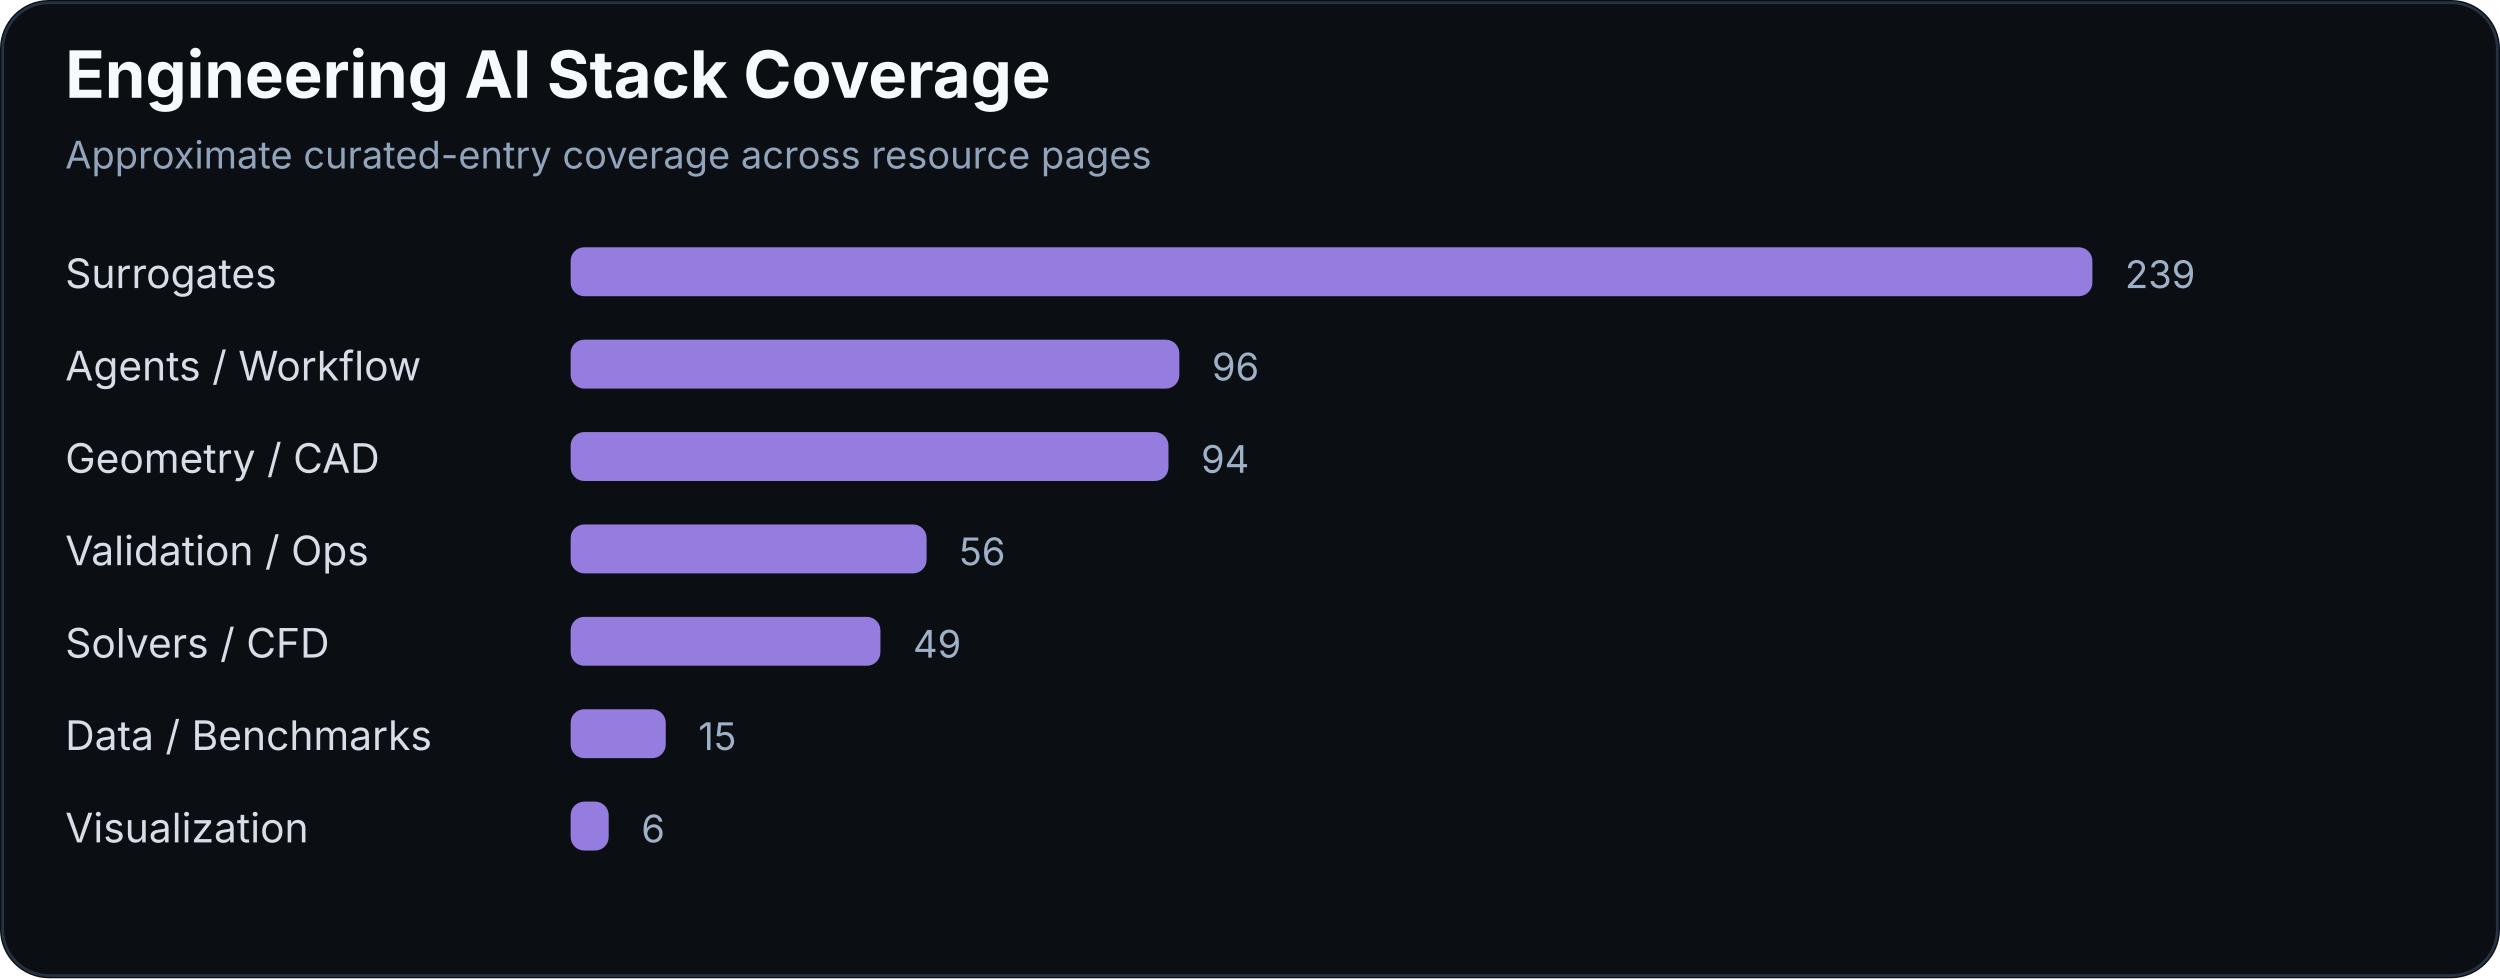
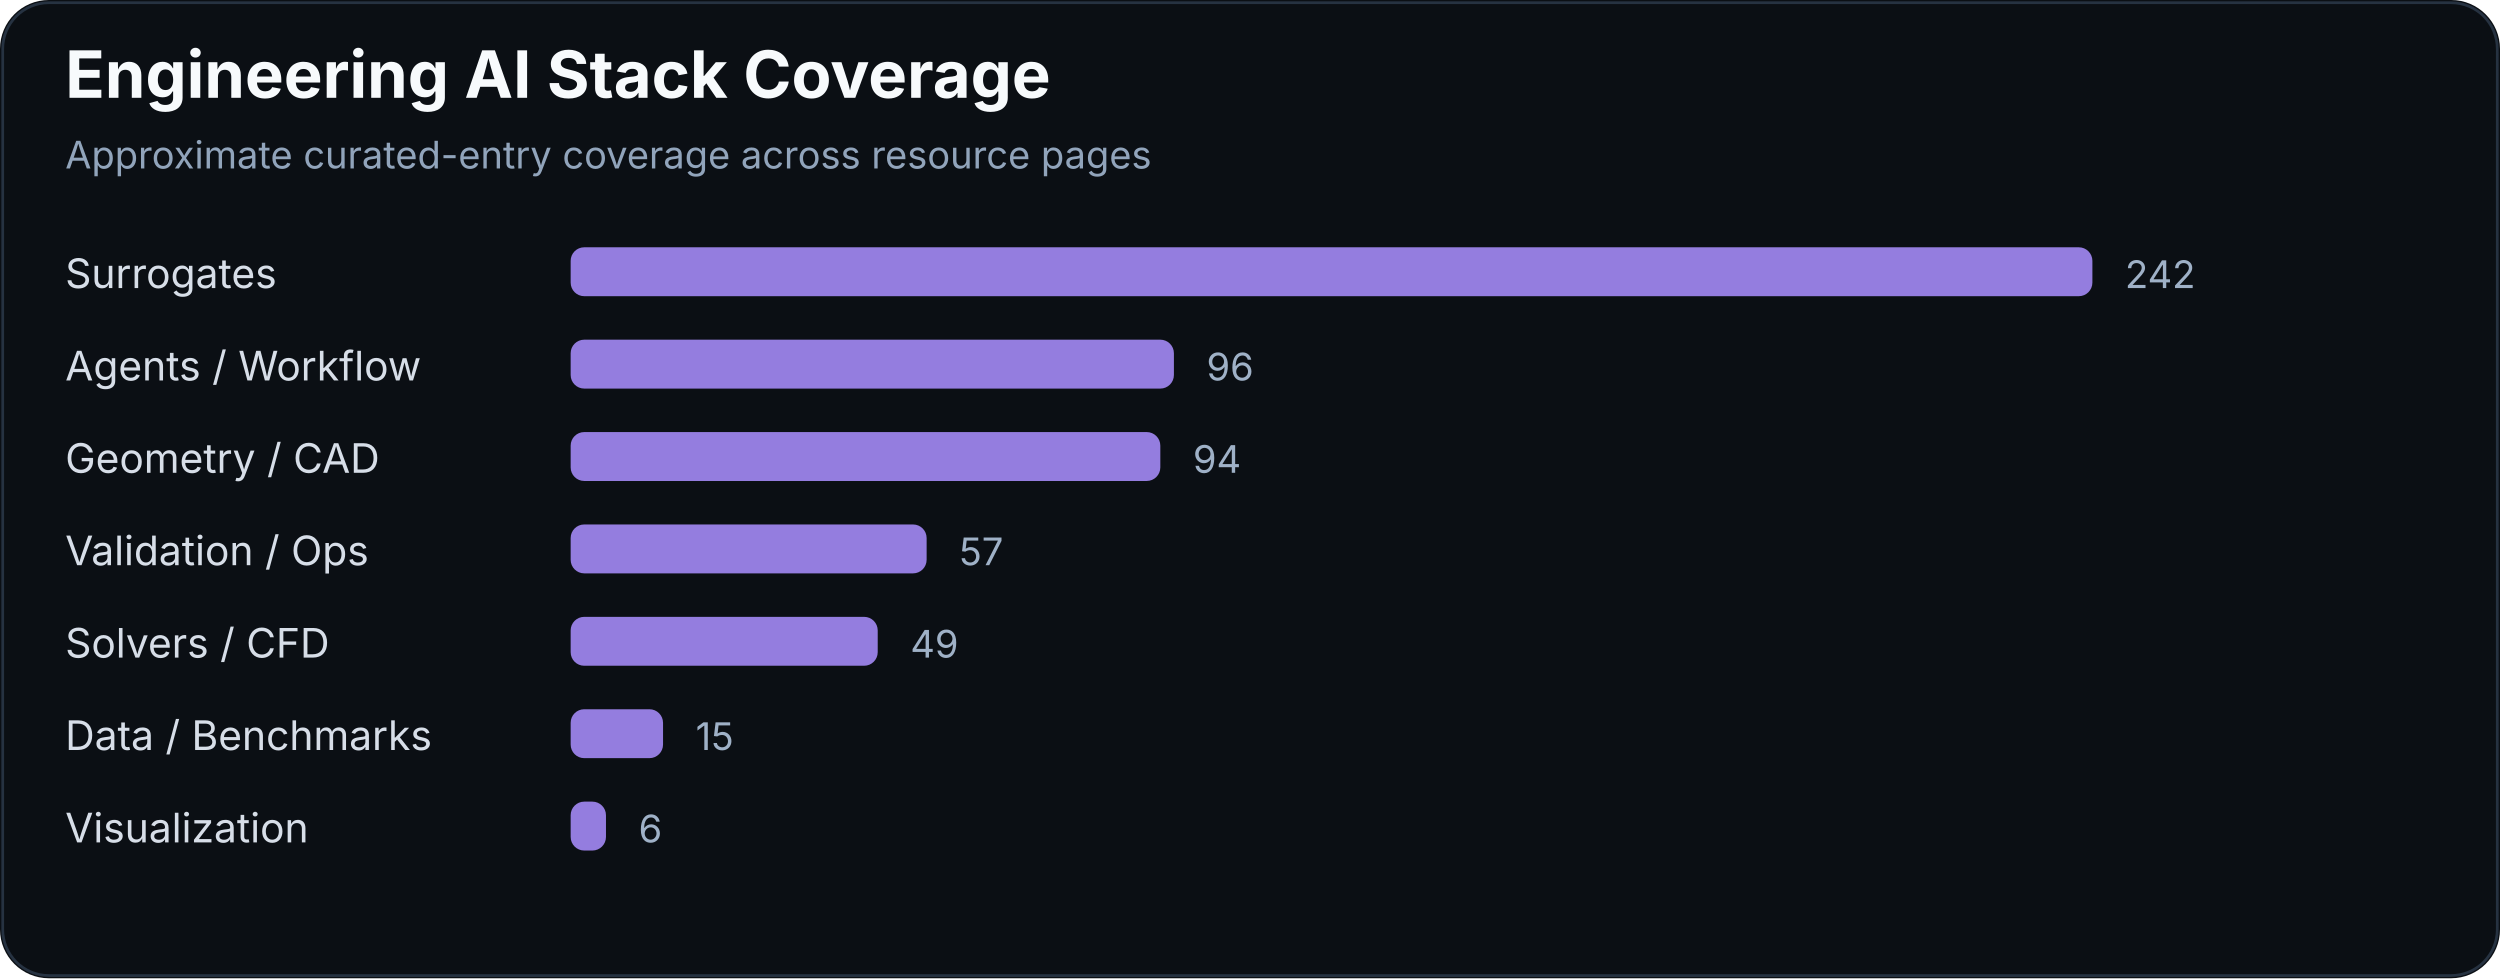
<svg xmlns="http://www.w3.org/2000/svg" width="920" height="360" viewBox="0 0 920 360">
  <rect width="100%" height="100%" rx="18" fill="#0b0f14" />
  <rect x="1" y="1" width="918" height="358" rx="17" fill="none" stroke="#263241" />
  <text x="24" y="36" font-size="24" font-family="Inter, ui-sans-serif, system-ui, -apple-system, Segoe UI, sans-serif" font-weight="700" fill="#f7fafc">Engineering AI Stack Coverage</text>
  <text x="24" y="62" font-size="14" font-family="Inter, ui-sans-serif, system-ui, -apple-system, Segoe UI, sans-serif" fill="#91a4bb">Approximate curated-entry coverage across resource pages</text>
  <g font-family="Inter, ui-sans-serif, system-ui, -apple-system, Segoe UI, sans-serif">
    <text x="24" y="106" font-size="15" fill="#d7dee8">Surrogates</text>
    <rect x="210" y="91" width="560" height="18" rx="5" fill="#a78bfa" opacity="0.88" />
-     <text x="782" y="106" font-size="14" fill="#9fb1c7">239</text>
+     <text x="782" y="106" font-size="14" fill="#9fb1c7">242</text>
    <text x="24" y="140" font-size="15" fill="#d7dee8">Agents / Workflow</text>
-     <rect x="210" y="125" width="224" height="18" rx="5" fill="#a78bfa" opacity="0.88" />
-     <text x="446" y="140" font-size="14" fill="#9fb1c7">96</text>
+     <rect x="210" y="125" width="222" height="18" rx="5" fill="#a78bfa" opacity="0.88" />
+     <text x="444" y="140" font-size="14" fill="#9fb1c7">96</text>
    <text x="24" y="174" font-size="15" fill="#d7dee8">Geometry / CAD</text>
-     <rect x="210" y="159" width="220" height="18" rx="5" fill="#a78bfa" opacity="0.88" />
-     <text x="442" y="174" font-size="14" fill="#9fb1c7">94</text>
+     <rect x="210" y="159" width="217" height="18" rx="5" fill="#a78bfa" opacity="0.88" />
+     <text x="439" y="174" font-size="14" fill="#9fb1c7">94</text>
    <text x="24" y="208" font-size="15" fill="#d7dee8">Validation / Ops</text>
    <rect x="210" y="193" width="131" height="18" rx="5" fill="#a78bfa" opacity="0.88" />
-     <text x="353" y="208" font-size="14" fill="#9fb1c7">56</text>
+     <text x="353" y="208" font-size="14" fill="#9fb1c7">57</text>
    <text x="24" y="242" font-size="15" fill="#d7dee8">Solvers / CFD</text>
-     <rect x="210" y="227" width="114" height="18" rx="5" fill="#a78bfa" opacity="0.88" />
-     <text x="336" y="242" font-size="14" fill="#9fb1c7">49</text>
+     <rect x="210" y="227" width="113" height="18" rx="5" fill="#a78bfa" opacity="0.88" />
+     <text x="335" y="242" font-size="14" fill="#9fb1c7">49</text>
    <text x="24" y="276" font-size="15" fill="#d7dee8">Data / Benchmarks</text>
-     <rect x="210" y="261" width="35" height="18" rx="5" fill="#a78bfa" opacity="0.88" />
-     <text x="257" y="276" font-size="14" fill="#9fb1c7">15</text>
+     <rect x="210" y="261" width="34" height="18" rx="5" fill="#a78bfa" opacity="0.88" />
+     <text x="256" y="276" font-size="14" fill="#9fb1c7">15</text>
    <text x="24" y="310" font-size="15" fill="#d7dee8">Visualization</text>
-     <rect x="210" y="295" width="14" height="18" rx="5" fill="#a78bfa" opacity="0.88" />
-     <text x="236" y="310" font-size="14" fill="#9fb1c7">6</text>
+     <rect x="210" y="295" width="13" height="18" rx="5" fill="#a78bfa" opacity="0.88" />
+     <text x="235" y="310" font-size="14" fill="#9fb1c7">6</text>
  </g>
</svg>
